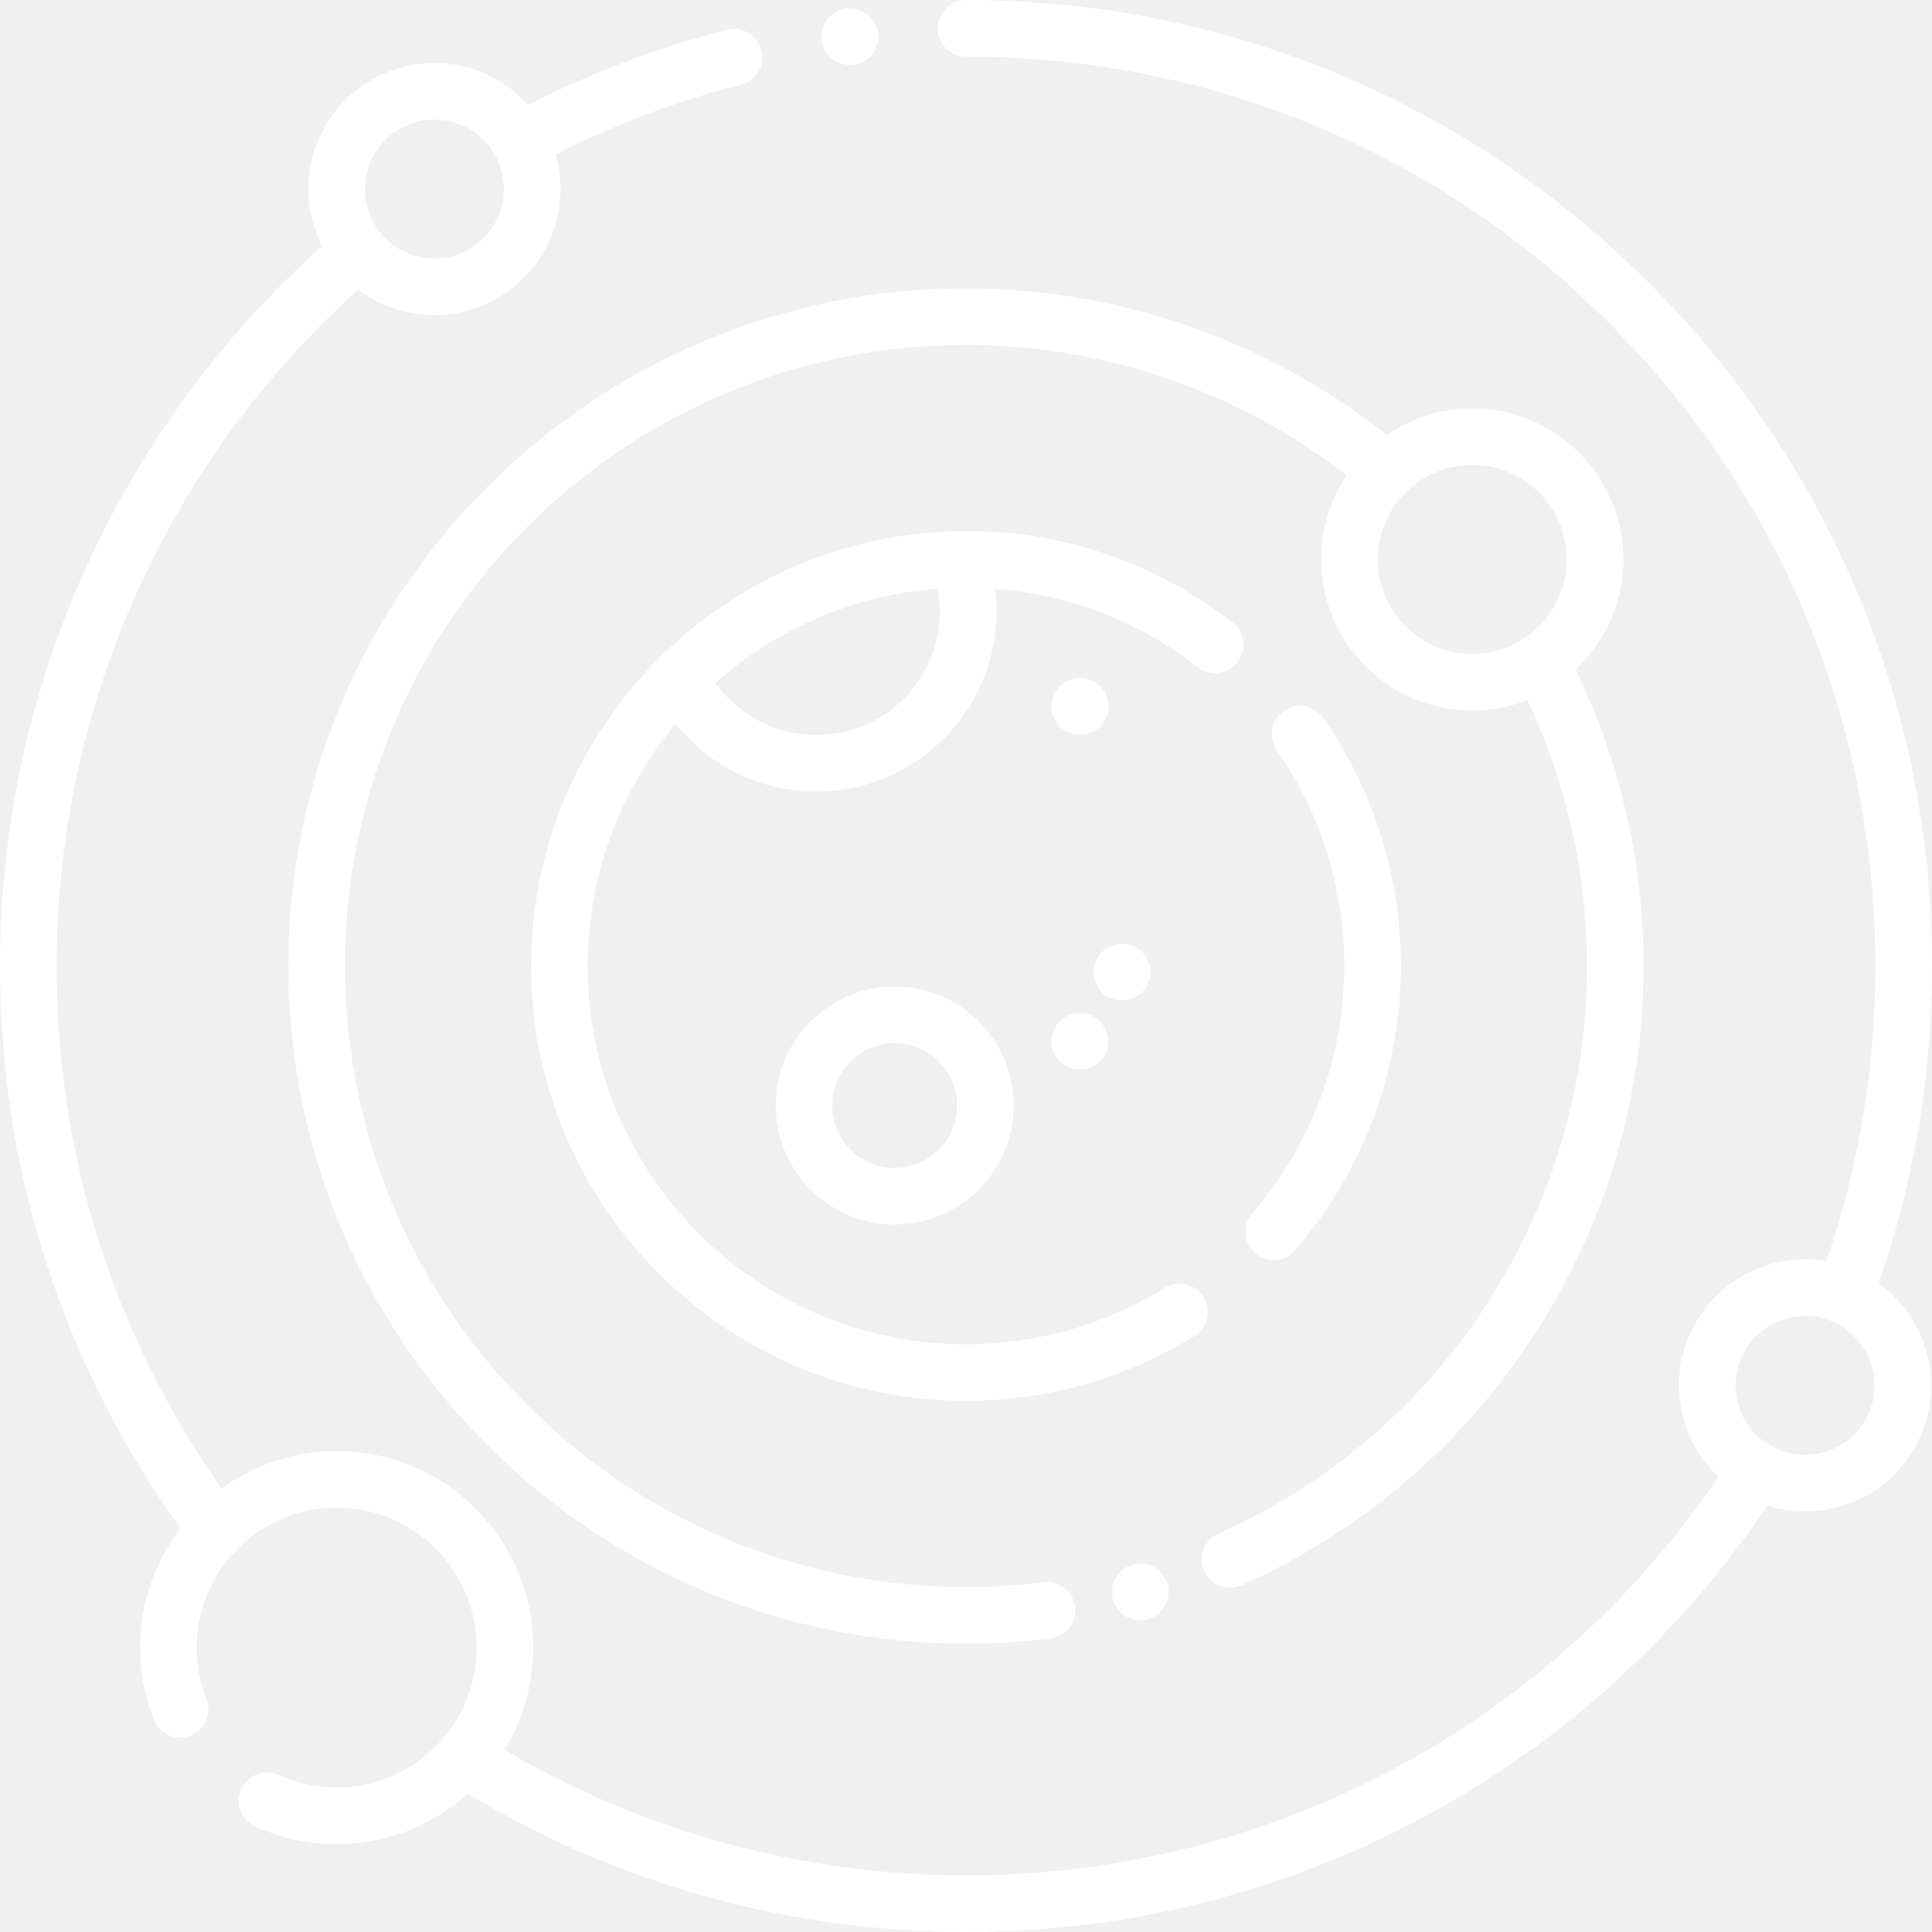
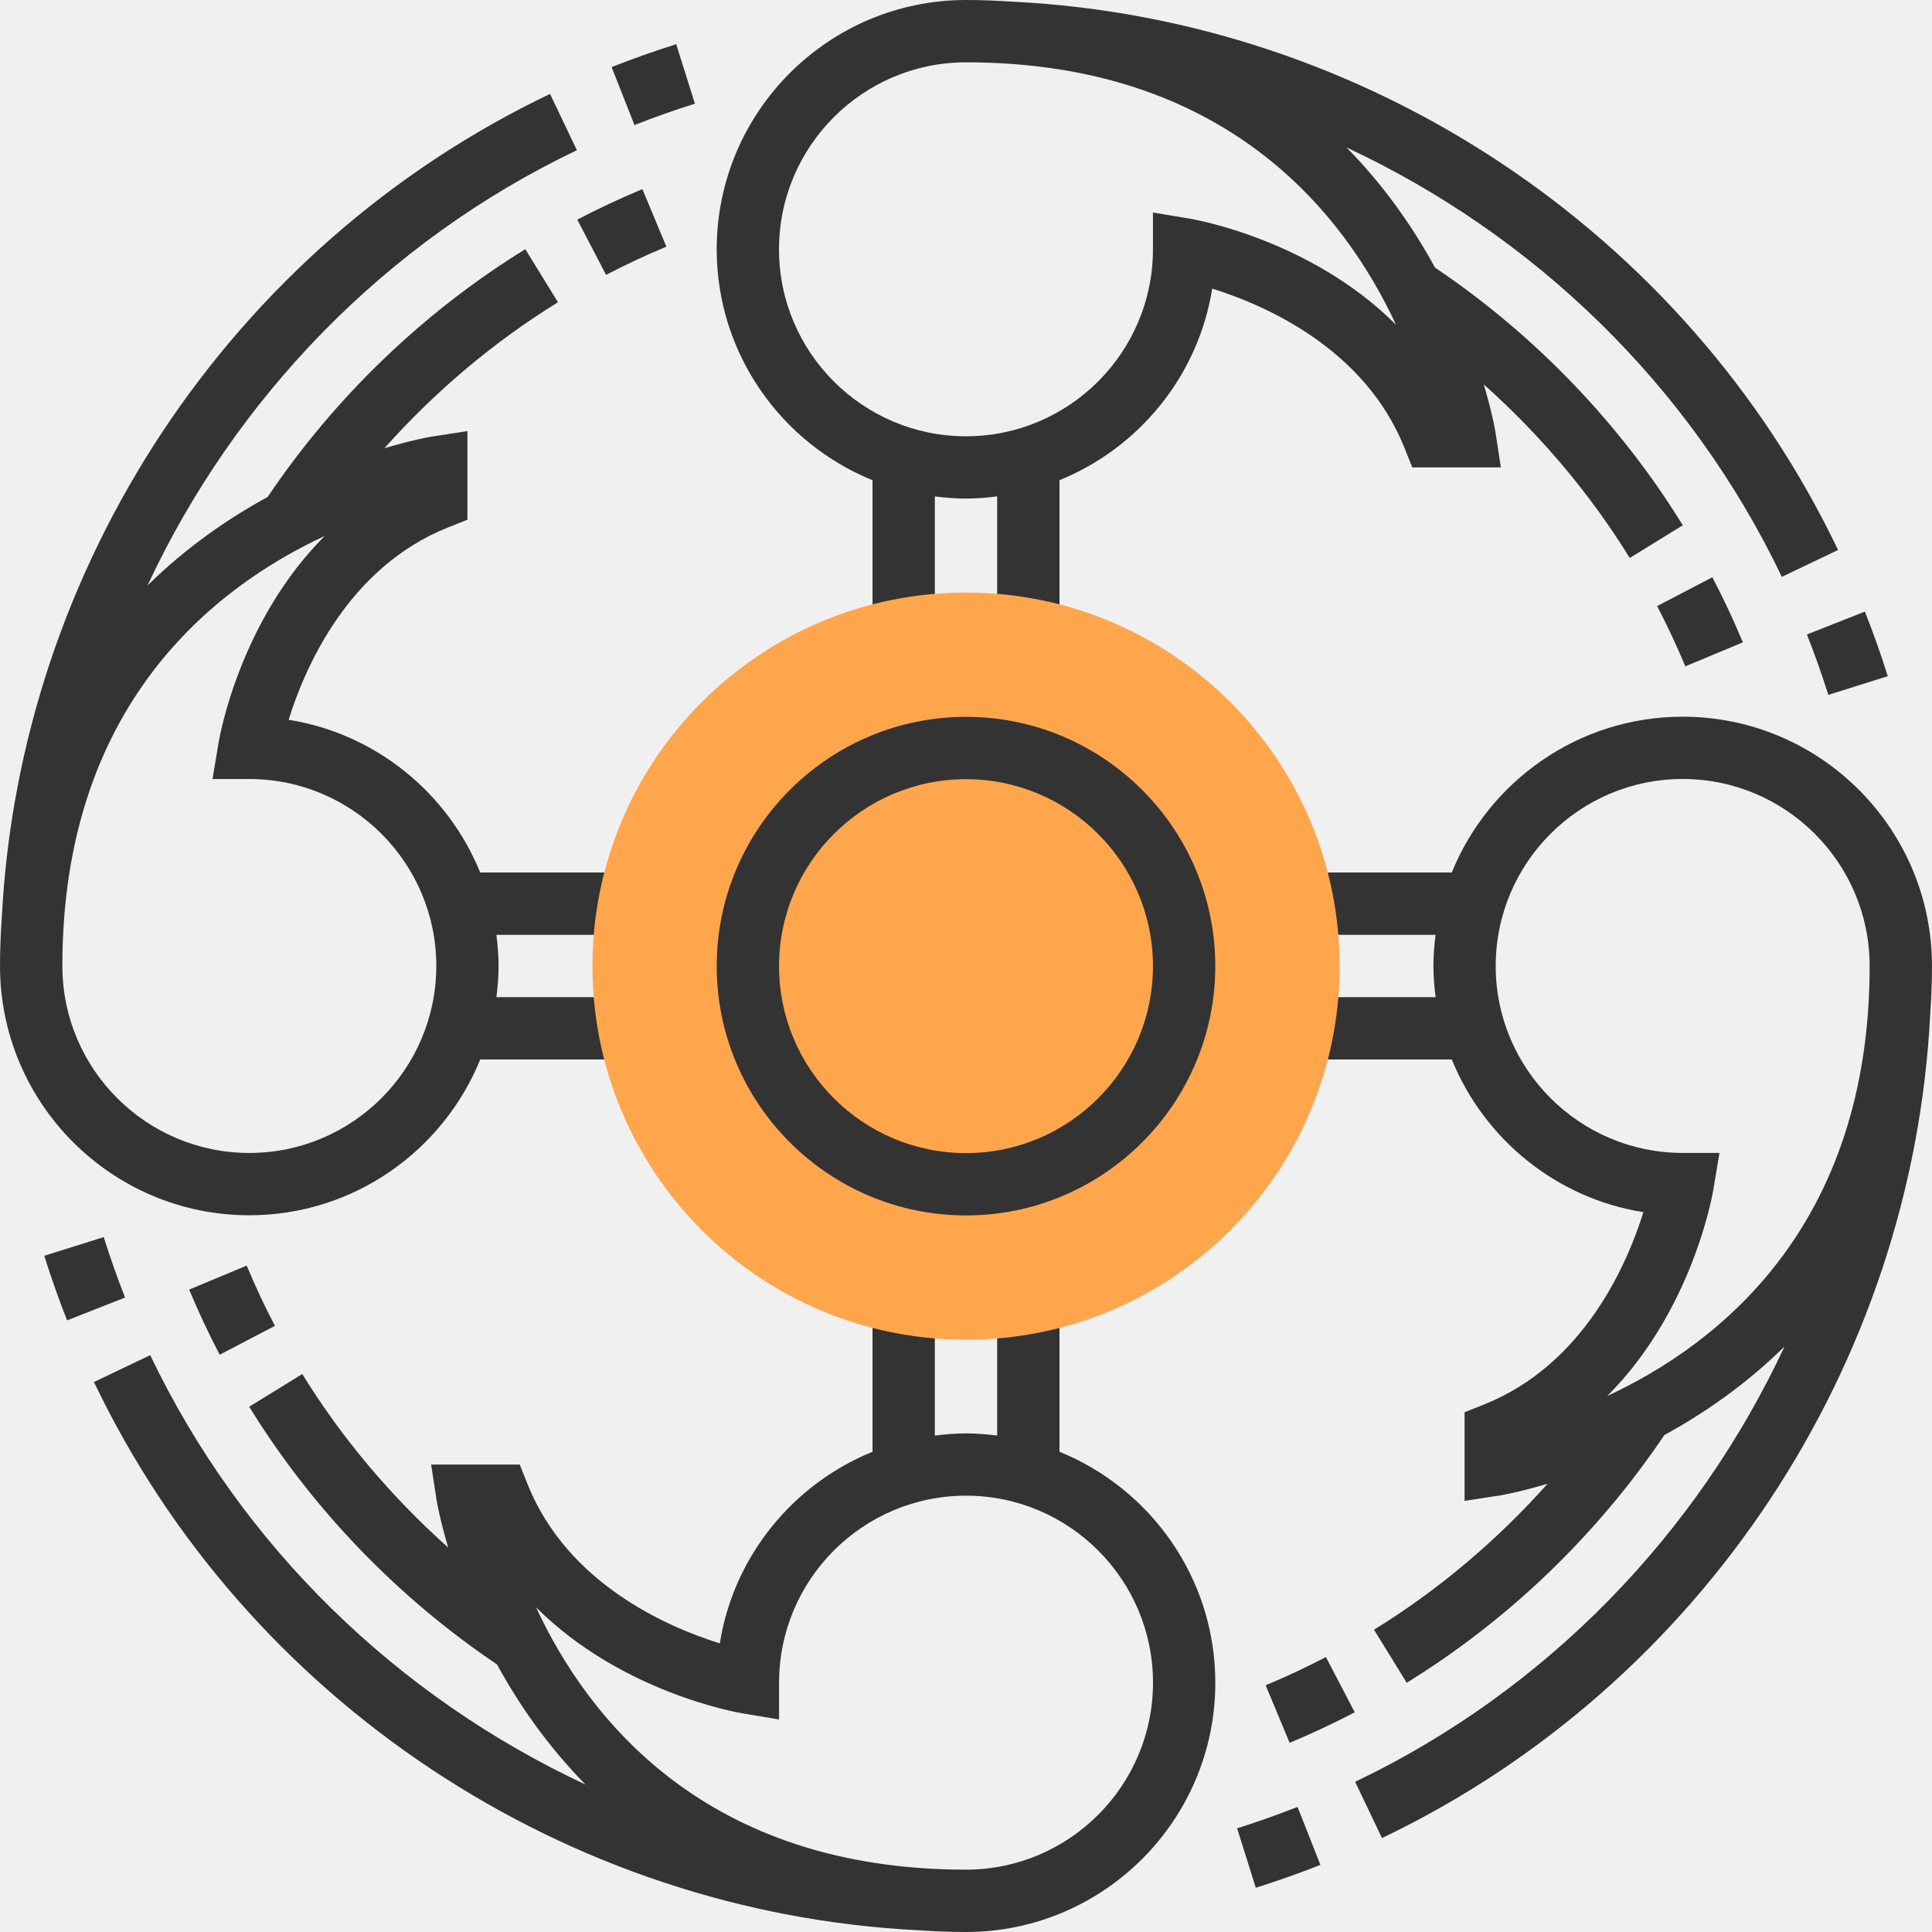
- <svg xmlns="http://www.w3.org/2000/svg" height="512px" viewBox="0 0 512 512" width="512px">
-   <path d="m332.629 332.113c1.418 1.227 3.164 1.824 4.902 1.824 2.102 0 4.191-.879 5.676-2.594 18.082-20.91 28.039-47.668 28.039-75.344 0-23.637-7.109-46.359-20.566-65.711-2.363-3.398-7.039-4.238-10.438-1.875-3.402 2.367-4.242 7.039-1.879 10.441 11.699 16.824 17.883 36.582 17.883 57.145 0 24.074-8.66 47.348-24.387 65.531-2.711 3.137-2.367 7.871.77 10.582zm0 0" fill="#FFFFFF" />
-   <path d="m318.977 343.746c-2.176-3.523-6.805-4.609-10.324-2.43-15.789 9.766-33.996 14.93-52.652 14.93-55.273 0-100.246-44.969-100.246-100.246 0-24.387 8.758-46.762 23.285-64.156 8.977 11.219 22.625 17.949 37.289 17.949 26.34 0 47.77-21.43 47.77-47.77 0-2.004-.129-3.996-.379-5.969 19.609 1.473 38.051 8.559 53.723 20.734 3.27 2.539 7.98 1.949 10.523-1.324 2.539-3.27 1.949-7.98-1.324-10.523-20.367-15.824-44.797-24.188-70.641-24.188-63.547 0-115.246 51.699-115.246 115.246s51.699 115.246 115.246 115.246c21.445 0 42.379-5.938 60.543-17.176 3.523-2.176 4.613-6.801 2.434-10.324zm-102.648-148.953c-10.699 0-20.621-5.223-26.727-13.824 15.949-14.129 36.41-23.27 58.926-24.938.363 1.969.57 3.969.57 5.992 0 18.07-14.703 32.77-32.77 32.77zm0 0" fill="#FFFFFF" />
-   <path d="m430.207 148.254c0-22.078-17.961-40.039-40.035-40.039-8.398 0-16.195 2.605-22.641 7.039-31.598-25.059-71.094-38.836-111.531-38.836-99.02 0-179.582 80.559-179.582 179.582s80.562 179.582 179.582 179.582c7.488 0 15.027-.465 22.41-1.387 4.109-.512 7.027-4.258 6.516-8.367-.512-4.113-4.266-7.031-8.367-6.516-6.773.84-13.688 1.27-20.559 1.27-90.75 0-164.582-73.832-164.582-164.582s73.832-164.582 164.582-164.582c36.512 0 72.184 12.25 100.914 34.566-4.277 6.371-6.781 14.035-6.781 22.27 0 22.078 17.961 40.035 40.039 40.035 5.145 0 10.059-.984 14.582-2.758 10.359 21.875 15.828 46.094 15.828 70.469 0 64.945-38.348 123.988-97.688 150.422-3.785 1.684-5.484 6.117-3.801 9.902 1.242 2.789 3.984 4.449 6.855 4.449 1.02 0 2.055-.207 3.047-.652 64.746-28.836 106.586-93.258 106.586-164.121 0-27.207-6.23-54.246-18.055-78.555 7.797-7.309 12.68-17.688 12.68-29.191zm-65.074 0c0-13.805 11.23-25.039 25.039-25.039 13.805 0 25.035 11.234 25.035 25.039 0 13.805-11.23 25.035-25.035 25.035-13.809 0-25.039-11.23-25.039-25.035zm0 0" fill="#FFFFFF" />
-   <path d="m497.867 340.047c9.371-26.965 14.133-55.215 14.133-84.047 0-68.379-26.629-132.668-74.98-181.02-48.352-48.352-112.641-74.98-181.02-74.98-4.145 0-7.5 3.359-7.5 7.5s3.355 7.5 7.5 7.5c64.375 0 124.895 25.066 170.414 70.586 45.52 45.52 70.586 106.039 70.586 170.414 0 26.828-4.367 53.117-12.98 78.223-1.84-.316-3.727-.488-5.656-.488-18.422 0-33.41 14.988-33.41 33.41 0 9.535 4.023 18.145 10.453 24.238-45.02 66.223-119.215 105.617-199.406 105.617-43.172 0-85.359-11.5-122.301-33.293 4.824-7.895 7.609-17.168 7.609-27.078 0-28.723-23.367-52.086-52.086-52.086-11.387 0-21.922 3.68-30.5 9.902-28.621-40.664-43.723-88.371-43.723-138.445 0-68.434 29.113-133.562 79.969-179.277 5.609 4.258 12.594 6.793 20.164 6.793 18.422 0 33.406-14.988 33.406-33.41 0-3.191-.457-6.277-1.297-9.199 15.656-7.934 32.172-14.16 49.156-18.48 4.016-1.023 6.441-5.105 5.422-9.117-1.02-4.016-5.105-6.441-9.117-5.422-18.234 4.641-35.957 11.34-52.742 19.895-6.121-6.801-14.984-11.086-24.828-11.086-18.422 0-33.41 14.988-33.41 33.41 0 5.434 1.312 10.562 3.621 15.102-54.266 48.574-85.344 117.918-85.344 190.793 0 54 16.523 105.422 47.84 149.047-6.707 8.766-10.703 19.715-10.703 31.582 0 6.57 1.223 13 3.633 19.105 1.52 3.855 5.875 5.746 9.727 4.227 3.855-1.523 5.746-5.879 4.227-9.73-1.719-4.348-2.586-8.922-2.586-13.602 0-20.449 16.637-37.086 37.086-37.086 20.449 0 37.086 16.637 37.086 37.086 0 20.449-16.637 37.086-37.086 37.086-5.34 0-10.504-1.121-15.355-3.328-3.77-1.719-8.219-.055-9.934 3.715-1.719 3.77-.055 8.219 3.715 9.934 6.816 3.105 14.074 4.68 21.574 4.68 13.348 0 25.539-5.055 34.766-13.344 39.75 23.965 85.34 36.629 132.012 36.629 85.504 0 164.59-42.16 212.355-112.98 3.16.996 6.523 1.535 10.008 1.535 18.422 0 33.41-14.988 33.41-33.41 0-11.148-5.492-21.027-13.906-27.098zm-382.734-308.352c10.148 0 18.406 8.258 18.406 18.41 0 10.152-8.258 18.41-18.406 18.41-10.152 0-18.41-8.258-18.41-18.41 0-10.152 8.258-18.41 18.41-18.41zm363.23 353.859c-10.148 0-18.41-8.258-18.41-18.41 0-10.152 8.262-18.41 18.41-18.41 10.152 0 18.41 8.258 18.41 18.41 0 10.152-8.258 18.41-18.41 18.41zm0 0" fill="#FFFFFF" />
-   <path d="m237.102 261.43c-17.387 0-31.535 14.145-31.535 31.535 0 17.387 14.148 31.531 31.535 31.531 17.391 0 31.535-14.145 31.535-31.531 0-17.391-14.148-31.535-31.535-31.535zm0 48.066c-9.117 0-16.535-7.414-16.535-16.531 0-9.121 7.418-16.535 16.535-16.535 9.117 0 16.535 7.414 16.535 16.535 0 9.117-7.418 16.531-16.535 16.531zm0 0" fill="#FFFFFF" />
-   <path d="m286.129 194.699h.109.035c4.125 0 7.48-3.34 7.5-7.469.016-4.141-3.328-7.516-7.469-7.531h-.113c-.012 0-.02 0-.035 0-4.125 0-7.48 3.336-7.496 7.465-.02 4.145 3.324 7.516 7.469 7.535zm0 0" fill="#FFFFFF" />
-   <path d="m297.395 265.117c4.145 0 7.5-3.359 7.5-7.5 0-4.141-3.355-7.5-7.5-7.5h-.113c-4.141 0-7.5 3.359-7.5 7.5 0 4.141 3.359 7.5 7.5 7.5zm0 0" fill="#FFFFFF" />
-   <path d="m286.07 283.504h.113.031c4.129 0 7.48-3.336 7.5-7.469.02-4.141-3.324-7.512-7.469-7.531h-.113c-.012 0-.02 0-.031 0-4.129 0-7.484 3.34-7.5 7.469-.016 4.141 3.328 7.516 7.469 7.531zm0 0" fill="#FFFFFF" />
-   <path d="m302.152 414.379c-.012 0-.02 0-.031 0-4.129 0-7.48 3.34-7.5 7.469-.02 4.141 3.324 7.516 7.469 7.531h.113.031c4.129 0 7.48-3.336 7.5-7.469.02-4.141-3.324-7.512-7.469-7.531zm0 0" fill="#FFFFFF" />
-   <path d="m225.176 17.203h.113c4.145 0 7.5-3.359 7.5-7.5 0-4.145-3.355-7.5-7.5-7.5h-.113c-4.141 0-7.5 3.355-7.5 7.5 0 4.141 3.359 7.5 7.5 7.5zm0 0" fill="#FFFFFF" />
+ <svg xmlns="http://www.w3.org/2000/svg" version="1.1" id="Layer_1" x="0px" y="0px" viewBox="0 0 496.008 496.008" style="enable-background:new 0 0 496.008 496.008;" xml:space="preserve">
+   <g>
+     <path style="fill:#333333;" d="M224.004,123.288V160h16v-32.552c2.624,0.328,5.288,0.552,8,0.552c2.712,0,5.376-0.232,8-0.56V160   h16v-36.72c20.424-8.296,35.648-26.808,39.208-49.184c13.464,4.192,39.136,15.312,49.36,40.88L362.58,120h22.744l-1.416-9.216   c-0.032-0.224-0.824-4.872-2.976-12.096c14.544,12.976,27.288,28.032,37.472,44.56l13.624-8.392   c-16.12-26.168-38.104-48.984-63.608-66.152c-5.536-10.152-12.936-20.904-22.728-30.848c48.048,22.424,88.2,60.936,111.76,110.24   l14.44-6.896C432.66,59.088,350.428,4.928,260.124,0.44C256.196,0.176,252.18,0,248.004,0c-35.288,0-64,28.712-64,64   C184.004,90.8,200.58,113.768,224.004,123.288z M248.004,16c66.776,0,97.104,38.752,110.392,67.36   c-21.776-21.76-51.448-26.984-53.08-27.248l-9.32-1.552v9.448c0,26.472-21.528,48-48,48s-48-21.528-48-48S221.54,16,248.004,16z" />
+     <path style="fill:#333333;" d="M64.004,312c26.8,0,49.768-16.576,59.288-40h36.712v-16h-32.552c0.328-2.624,0.552-5.288,0.552-8   s-0.232-5.376-0.56-8h32.56v-16h-36.72c-8.296-20.424-26.808-35.648-49.184-39.208c4.192-13.464,15.312-39.136,40.88-49.36   l5.024-2.008V110.68l-9.216,1.416c-0.224,0.032-4.88,0.824-12.096,2.976c12.976-14.544,28.032-27.288,44.56-37.472l-8.392-13.624   c-26.16,16.12-48.984,38.104-66.152,63.616c-10.144,5.536-20.904,12.936-30.84,22.728c22.424-48.048,60.936-88.2,110.24-111.76   l-6.896-14.448C59.1,63.344,4.94,145.576,0.444,235.88c-0.264,3.928-0.44,7.944-0.44,12.12C0.004,283.288,28.716,312,64.004,312z    M83.364,137.6c-21.76,21.776-26.984,51.448-27.248,53.08L54.564,200h9.448c26.472,0,48,21.528,48,48s-21.528,48-48,48   s-48-21.528-48-48C16.004,181.224,54.756,150.896,83.364,137.6z" />
+     <path style="fill:#333333;" d="M272.004,372.712V336h-16v32.552c-2.624-0.328-5.288-0.552-8-0.552s-5.376,0.232-8,0.56V336h-16   v36.72c-20.424,8.296-35.648,26.808-39.208,49.184c-13.464-4.192-39.136-15.312-49.36-40.88L133.428,376h-22.744l1.416,9.216   c0.032,0.224,0.824,4.88,2.976,12.104c-14.544-12.976-27.296-28.032-37.472-44.56l-13.624,8.392   c16.12,26.168,38.104,48.992,63.616,66.16c5.536,10.144,12.936,20.896,22.728,30.84c-48.048-22.424-88.2-60.936-111.76-110.24   l-14.44,6.896c39.24,82.104,121.472,136.272,211.768,140.76c3.928,0.264,7.944,0.44,12.12,0.44c35.288,0,64-28.712,64-64   C312.004,405.2,295.428,382.224,272.004,372.712z M248.004,480c-66.776,0-97.104-38.752-110.392-67.36   c21.776,21.76,51.448,26.984,53.08,27.248l9.32,1.552v-9.448c0-26.472,21.528-48,48-48s48,21.528,48,48S274.476,480,248.004,480z" />
+     <path style="fill:#333333;" d="M496.004,248c0-35.288-28.712-64-64-64c-26.8,0-49.768,16.576-59.288,40h-36.712v16h32.552   c-0.328,2.624-0.552,5.288-0.552,8s0.232,5.376,0.56,8h-32.56v16h36.72c8.296,20.424,26.808,35.648,49.184,39.208   c-4.192,13.464-15.312,39.136-40.88,49.36l-5.024,2.008v22.744l9.216-1.416c0.224-0.032,4.872-0.824,12.096-2.976   c-12.984,14.544-28.032,27.296-44.56,37.472l8.392,13.624c26.16-16.12,48.992-38.104,66.152-63.608   c10.152-5.536,20.904-12.936,30.848-22.728c-22.424,48.048-60.936,88.2-110.24,111.76l6.896,14.44   c82.112-39.24,136.272-121.464,140.76-211.768C495.836,256.192,496.004,252.176,496.004,248z M412.644,358.392   c21.76-21.776,26.984-51.448,27.248-53.08l1.552-9.32h-9.448c-26.472,0-48-21.528-48-48s21.528-48,48-48s48,21.528,48,48   C480.004,314.768,441.26,345.096,412.644,358.392z" />
+     <path style="fill:#333333;" d="M317.604,469.384l4.8,15.264c5.536-1.736,11.112-3.712,16.584-5.872l-5.864-14.88   C328.004,465.904,322.78,467.752,317.604,469.384z" />
+     <path style="fill:#333333;" d="M324.932,432.672l6.16,14.768c5.664-2.36,11.288-5,16.72-7.832l-7.408-14.184   C335.372,428.048,330.164,430.488,324.932,432.672z" />
+     <path style="fill:#333333;" d="M469.388,178.4l15.264-4.8c-1.752-5.584-3.728-11.168-5.872-16.584l-14.88,5.872   C465.9,167.952,467.748,173.176,469.388,178.4z" />
+     <path style="fill:#333333;" d="M432.684,171.072l14.768-6.16c-2.344-5.624-4.976-11.248-7.832-16.712l-14.184,7.4   C428.076,160.664,430.508,165.872,432.684,171.072z" />
+     <path style="fill:#333333;" d="M178.404,26.616l-4.8-15.264c-5.584,1.752-11.168,3.728-16.584,5.872l5.872,14.88   C167.956,30.104,173.18,28.256,178.404,26.616z" />
+     <path style="fill:#333333;" d="M171.076,63.328l-6.152-14.776c-5.616,2.336-11.24,4.976-16.72,7.832l7.4,14.184   C160.684,67.928,165.884,65.488,171.076,63.328z" />
+     <path style="fill:#333333;" d="M26.628,317.6l-15.264,4.8c1.752,5.568,3.72,11.152,5.864,16.584l14.88-5.864   C30.108,328.032,28.268,322.816,26.628,317.6z" />
+     <path style="fill:#333333;" d="M48.564,331.08c2.36,5.664,5,11.288,7.832,16.72l14.184-7.408   c-2.624-5.024-5.064-10.232-7.248-15.472L48.564,331.08z" />
+   </g>
+   <circle style="fill:#FFA64D;" cx="248.012" cy="248.04" r="95.912" />
+   <path style="fill:#333333;" d="M248.004,312.04c-35.288,0-64-28.712-64-64s28.712-64,64-64s64,28.712,64,64  S283.292,312.04,248.004,312.04z M248.004,200.04c-26.472,0-48,21.528-48,48s21.528,48,48,48s48-21.528,48-48  S274.476,200.04,248.004,200.04z" />
+   <g>
+ </g>
+   <g>
+ </g>
+   <g>
+ </g>
+   <g>
+ </g>
+   <g>
+ </g>
+   <g>
+ </g>
+   <g>
+ </g>
+   <g>
+ </g>
+   <g>
+ </g>
+   <g>
+ </g>
+   <g>
+ </g>
+   <g>
+ </g>
+   <g>
+ </g>
+   <g>
+ </g>
+   <g>
+ </g>
</svg>
